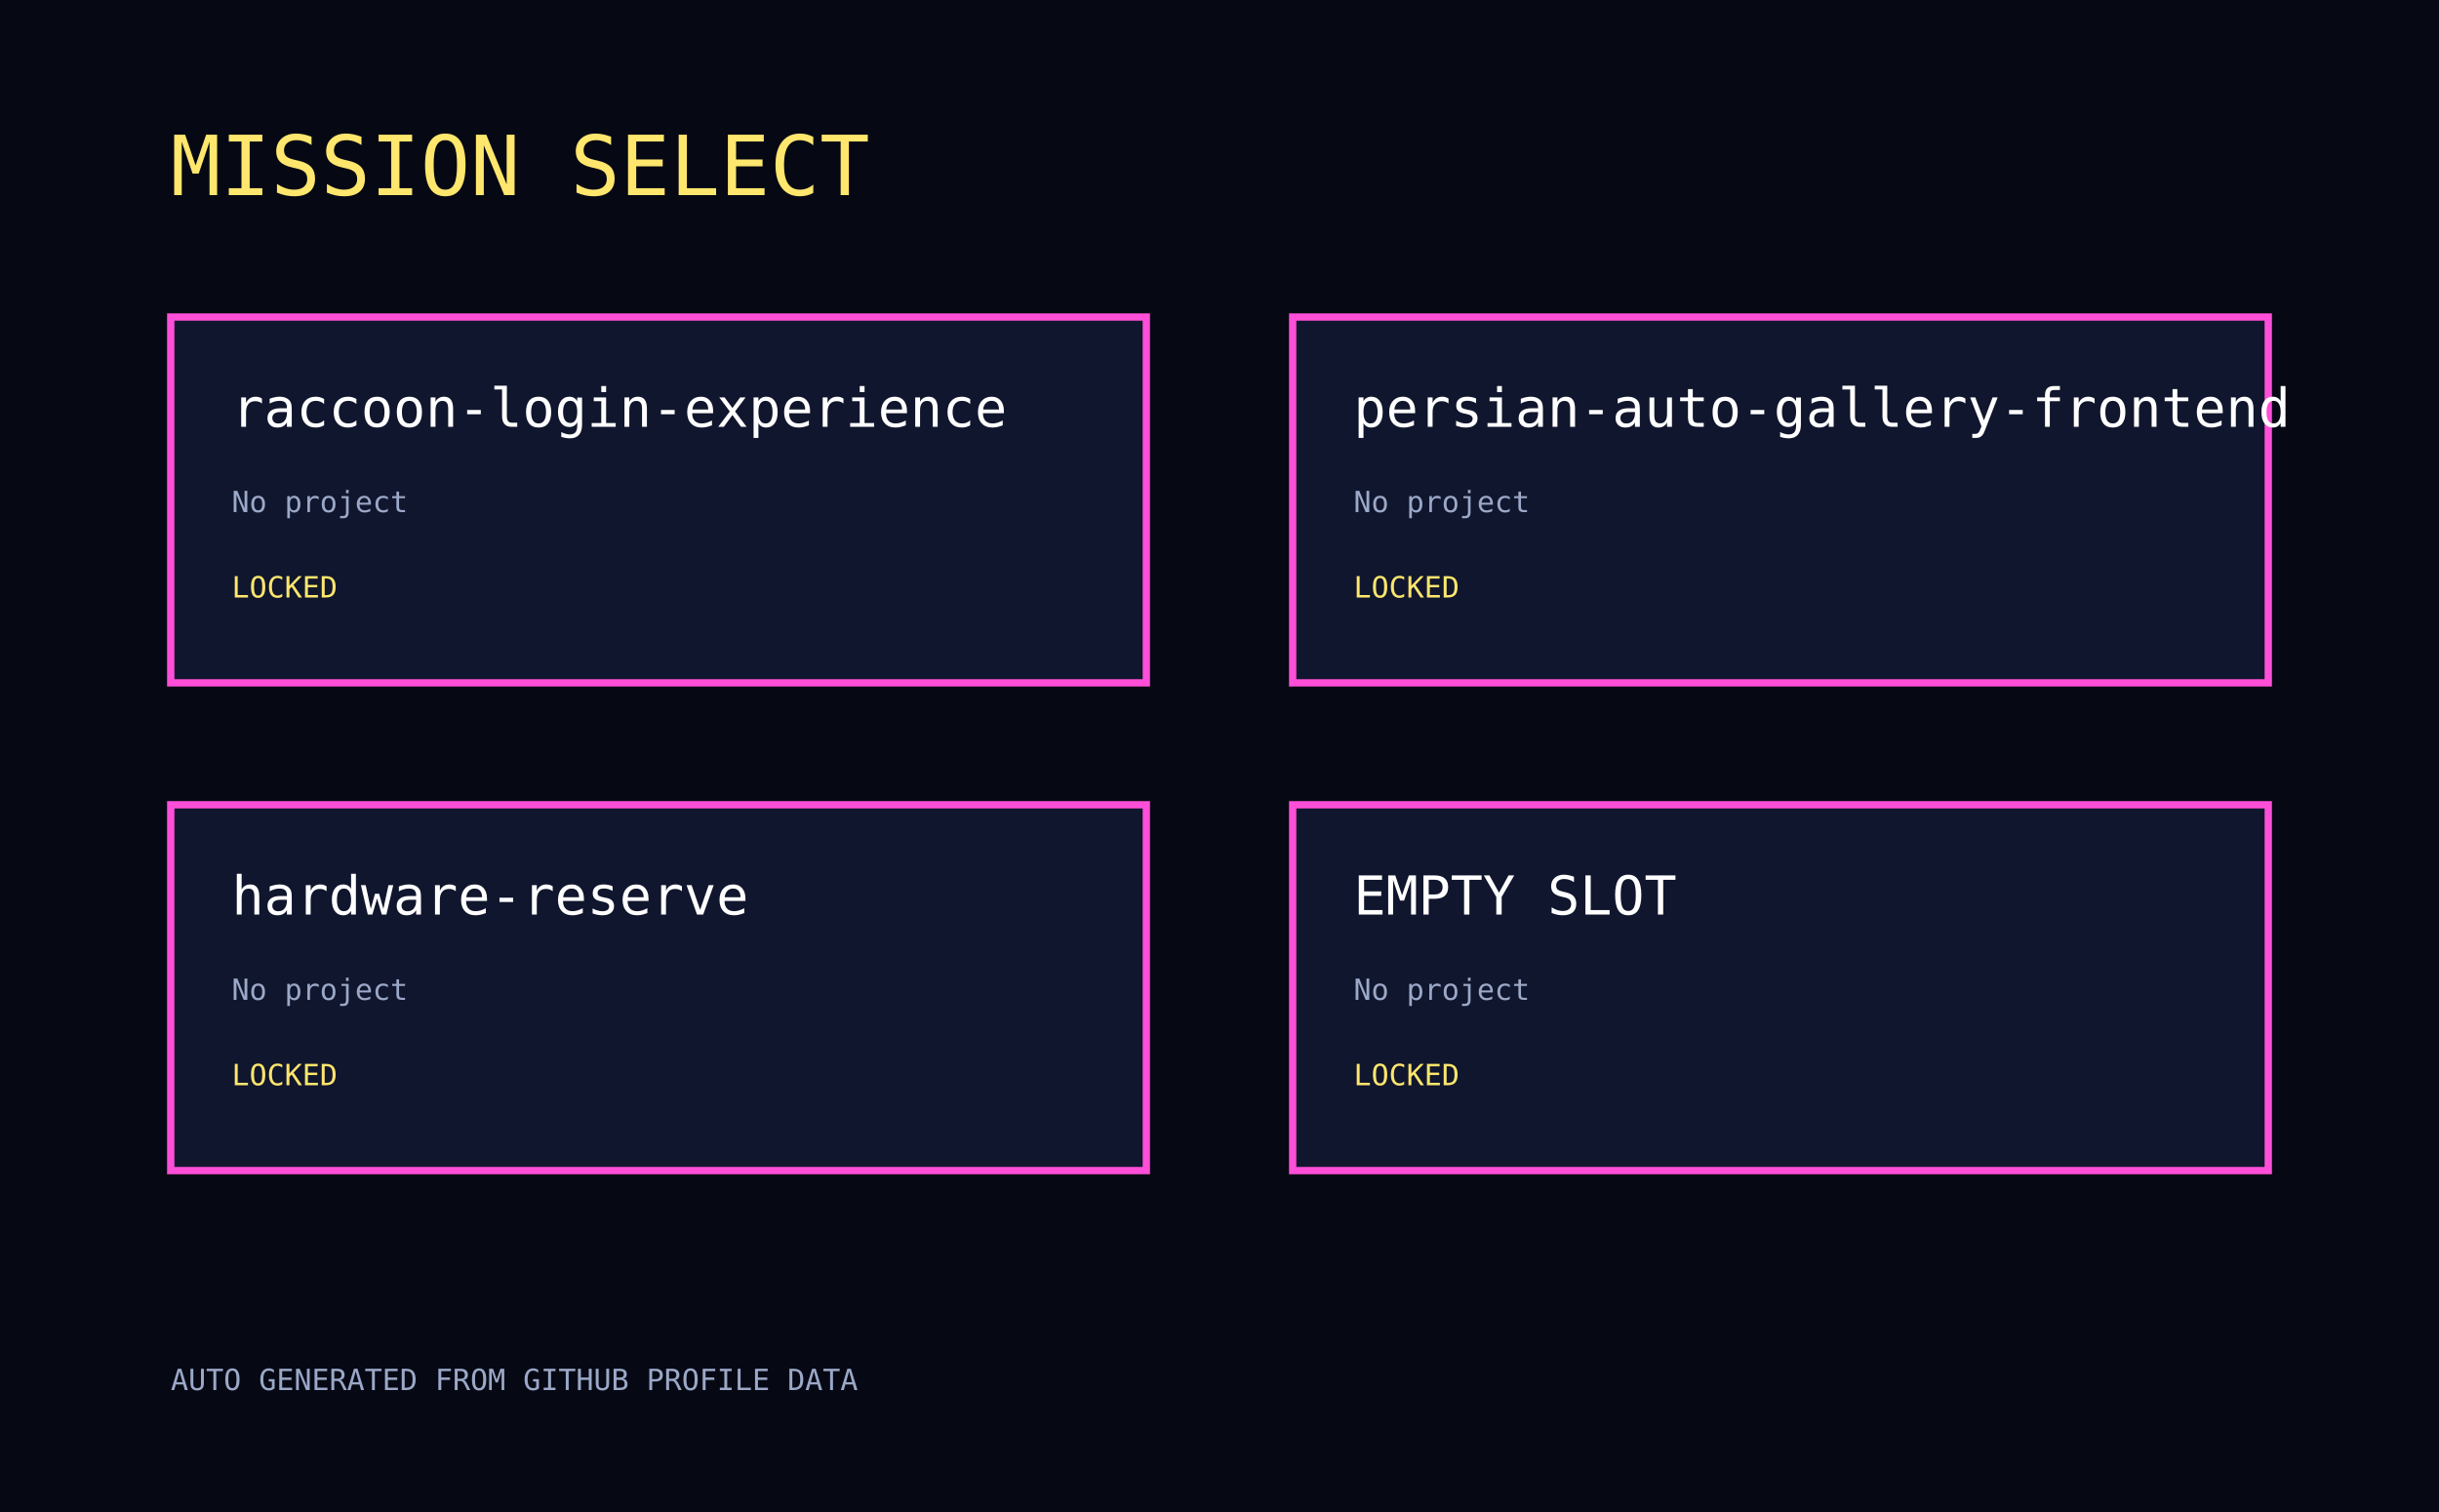
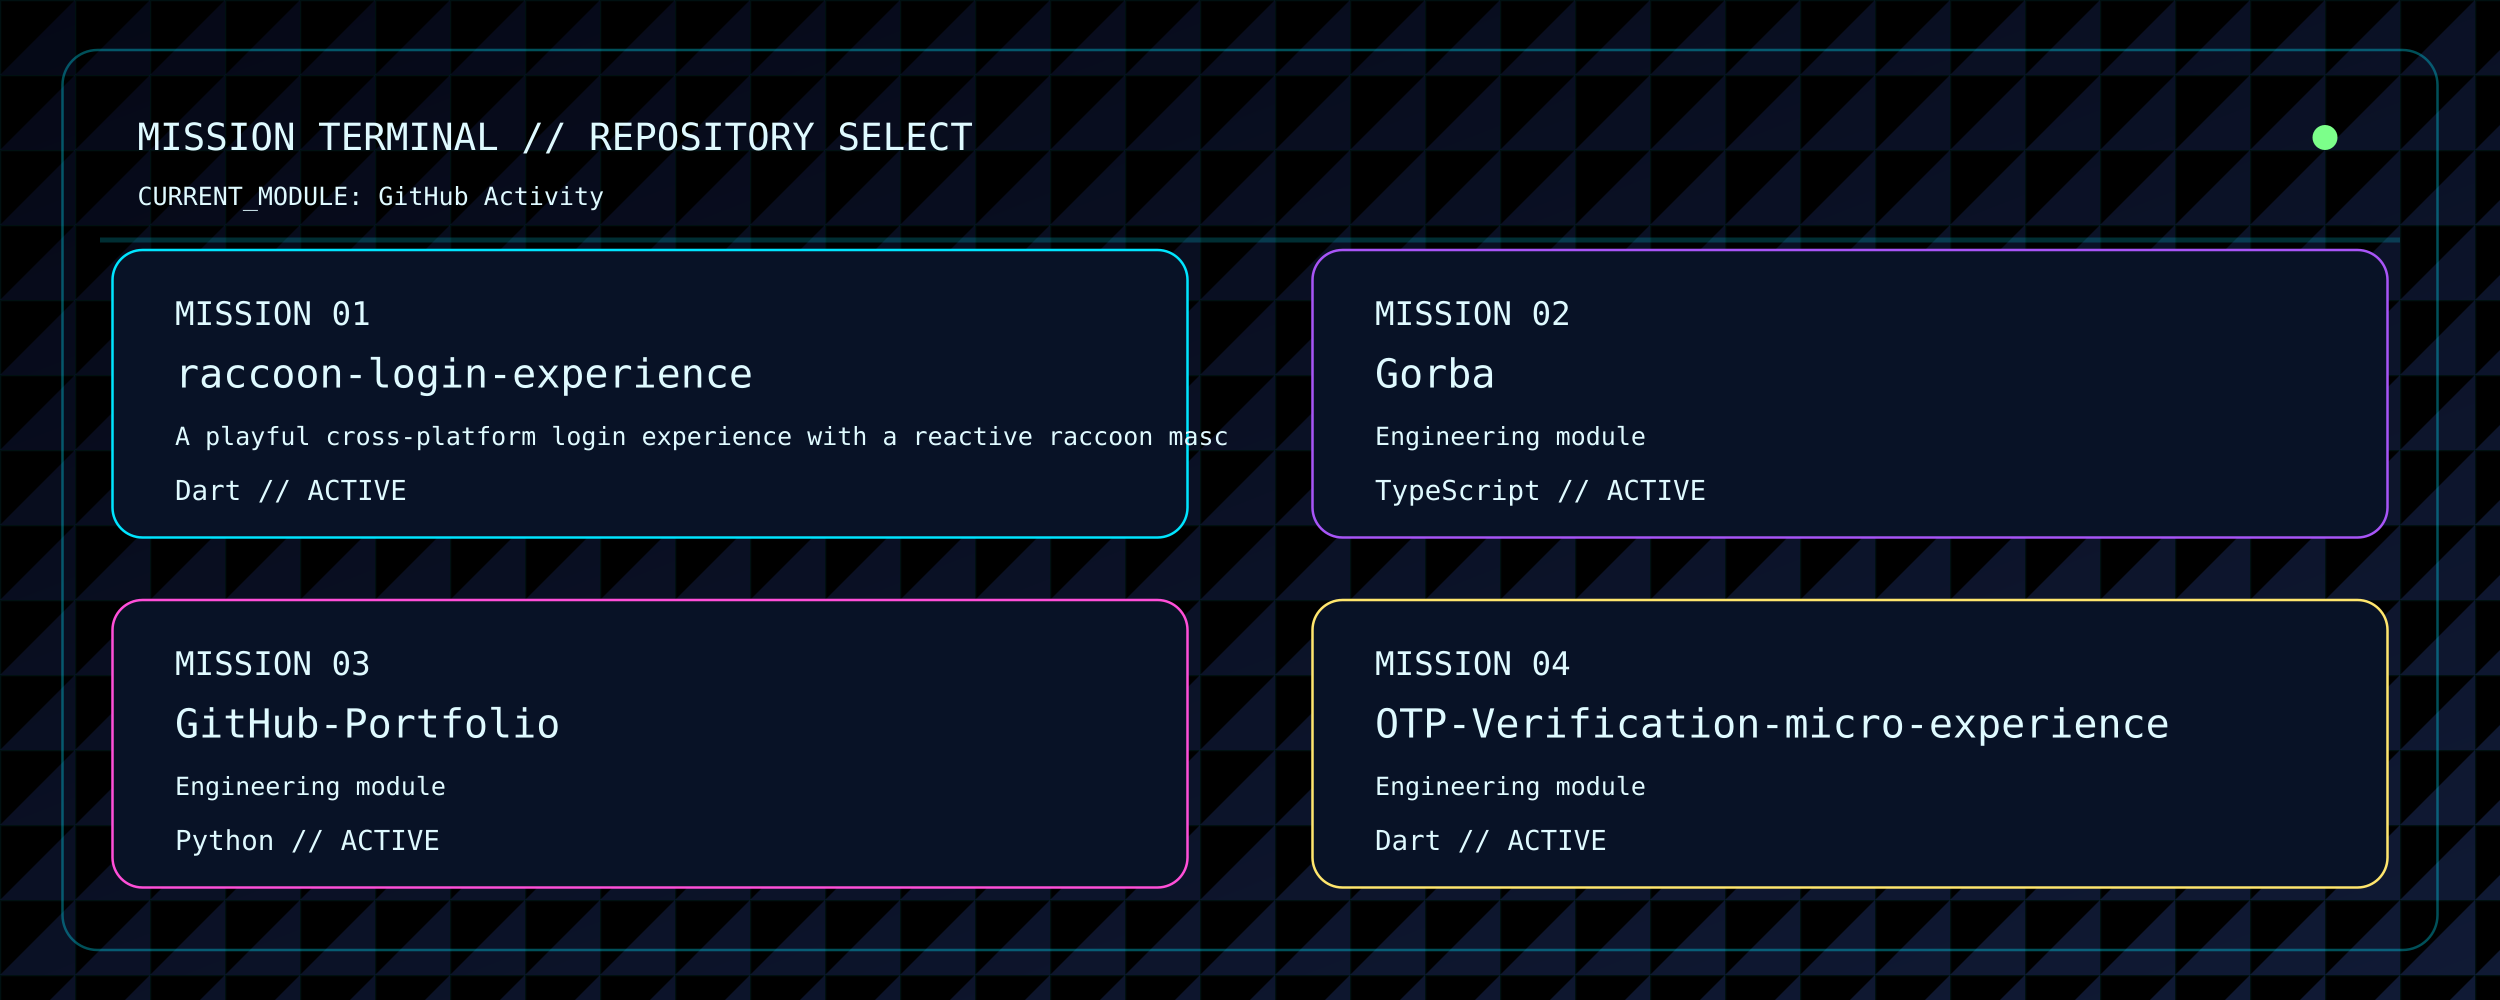
- <svg xmlns="http://www.w3.org/2000/svg" viewBox="0 0 1000 620" role="img">
-   <style>
- *{font-family:monospace}
- .bg{fill:#060914}
- .card{fill:#10162d;stroke:#ff4fd8;stroke-width:3}
- .title{fill:#ffe66d}
- .text{fill:#fff}
- .small{fill:#9ba8c7}
- .active{animation:pulse 2s infinite}
- @keyframes pulse{50%{stroke:#22e6ff}}
- @media(prefers-reduced-motion:reduce){.active{animation:none}}
+ <svg xmlns="http://www.w3.org/2000/svg" role="img" aria-labelledby="title desc" width="1000" height="400" viewBox="0 0 1000 400">
+   <defs>
+     <linearGradient id="bg" x2="1" y2="1">
+       <stop stop-color="#050816" />
+       <stop offset="1" stop-color="#101A35" />
+     </linearGradient>
+     <pattern id="grid" width="30" height="30" patternUnits="userSpaceOnUse">
+       <path d="M30 0H0V30" stroke="#00E5FF" stroke-opacity=".07" />
+     </pattern>
+     <style>
+ text{font-family:'Orbitron','Rajdhani','Space Mono',monospace;fill:#dffaff}
+ .flow{animation:f 4s linear infinite}
+ .flash{animation:f2 2s infinite}
+ @keyframes f{from{transform:translateX(-900px)}to{transform:translateX(900px)}}
+ @keyframes f2{50%{opacity:.4}}
+ @media(prefers-reduced-motion:reduce){.flow,.flash{animation:none}}
</style>
-   <rect width="1000" height="620" class="bg" />
-   <text x="70" y="80" class="title" font-size="34">
- MISSION SELECT
- </text>
-   <g transform="translate(70 130)">
-     <rect width="400" height="150" class="card active" />
-     <text x="25" y="45" class="text" font-size="22">
- raccoon-login-experience
- </text>
-     <text x="25" y="80" class="small">
- No project
- </text>
-     <text x="25" y="115" class="title">
- LOCKED
- </text>
+   </defs>
+   <rect width="1000" height="400" fill="url(#bg)" />
+   <rect width="1000" height="400" fill="url(#grid)" />
+   <rect x="25" y="20" width="950" height="360" rx="14" fill="none" stroke="#00E5FF" stroke-opacity=".35" />
+   <text x="55" y="60" font-size="15" fill="#00E5FF">MISSION TERMINAL // REPOSITORY SELECT</text>
+   <text x="55" y="82" font-size="10">CURRENT_MODULE: GitHub Activity</text>
+   <g transform="translate(0 100)">
+     <g>
+       <rect x="45" y="0" width="430" height="115" rx="12" fill="#081226" stroke="#00E5FF" />
+       <text x="70" y="30" font-size="13" fill="#FFE66D">MISSION 01</text>
+       <text x="70" y="55" font-size="16">raccoon-login-experience</text>
+       <text x="70" y="78" font-size="10">A playful cross-platform login experience with a reactive raccoon masc</text>
+       <text x="70" y="100" font-size="11" fill="#7CFF8A">Dart // ACTIVE</text>
+     </g>
+     <g>
+       <rect x="525" y="0" width="430" height="115" rx="12" fill="#081226" stroke="#A855F7" />
+       <text x="550" y="30" font-size="13" fill="#FFE66D">MISSION 02</text>
+       <text x="550" y="55" font-size="16">Gorba</text>
+       <text x="550" y="78" font-size="10">Engineering module</text>
+       <text x="550" y="100" font-size="11" fill="#7CFF8A">TypeScript // ACTIVE</text>
+     </g>
+     <g>
+       <rect x="45" y="140" width="430" height="115" rx="12" fill="#081226" stroke="#FF4FD8" />
+       <text x="70" y="170" font-size="13" fill="#FFE66D">MISSION 03</text>
+       <text x="70" y="195" font-size="16">GitHub-Portfolio</text>
+       <text x="70" y="218" font-size="10">Engineering module</text>
+       <text x="70" y="240" font-size="11" fill="#7CFF8A">Python // ACTIVE</text>
+     </g>
+     <g>
+       <rect x="525" y="140" width="430" height="115" rx="12" fill="#081226" stroke="#FFE66D" />
+       <text x="550" y="170" font-size="13" fill="#FFE66D">MISSION 04</text>
+       <text x="550" y="195" font-size="16">OTP-Verification-micro-experience</text>
+       <text x="550" y="218" font-size="10">Engineering module</text>
+       <text x="550" y="240" font-size="11" fill="#7CFF8A">Dart // ACTIVE</text>
+     </g>
  </g>
-   <g transform="translate(530 130)">
-     <rect width="400" height="150" class="card" />
-     <text x="25" y="45" class="text" font-size="22">
- persian-auto-gallery-frontend
- </text>
-     <text x="25" y="80" class="small">
- No project
- </text>
-     <text x="25" y="115" class="title">
- LOCKED
- </text>
-   </g>
-   <g transform="translate(70 330)">
-     <rect width="400" height="150" class="card" />
-     <text x="25" y="45" class="text" font-size="22">
- hardware-reserve
- </text>
-     <text x="25" y="80" class="small">
- No project
- </text>
-     <text x="25" y="115" class="title">
- LOCKED
- </text>
-   </g>
-   <g transform="translate(530 330)">
-     <rect width="400" height="150" class="card" />
-     <text x="25" y="45" class="text" font-size="22">
- EMPTY SLOT
- </text>
-     <text x="25" y="80" class="small">
- No project
- </text>
-     <text x="25" y="115" class="title">
- LOCKED
- </text>
-   </g>
-   <text x="70" y="570" class="small">
- AUTO GENERATED FROM GITHUB PROFILE DATA
- </text>
+   <rect x="40" y="95" width="920" height="2" fill="#00E5FF" opacity=".2" class="flow" />
+   <circle cx="930" cy="55" r="5" fill="#7CFF8A" class="flash" />
</svg>
